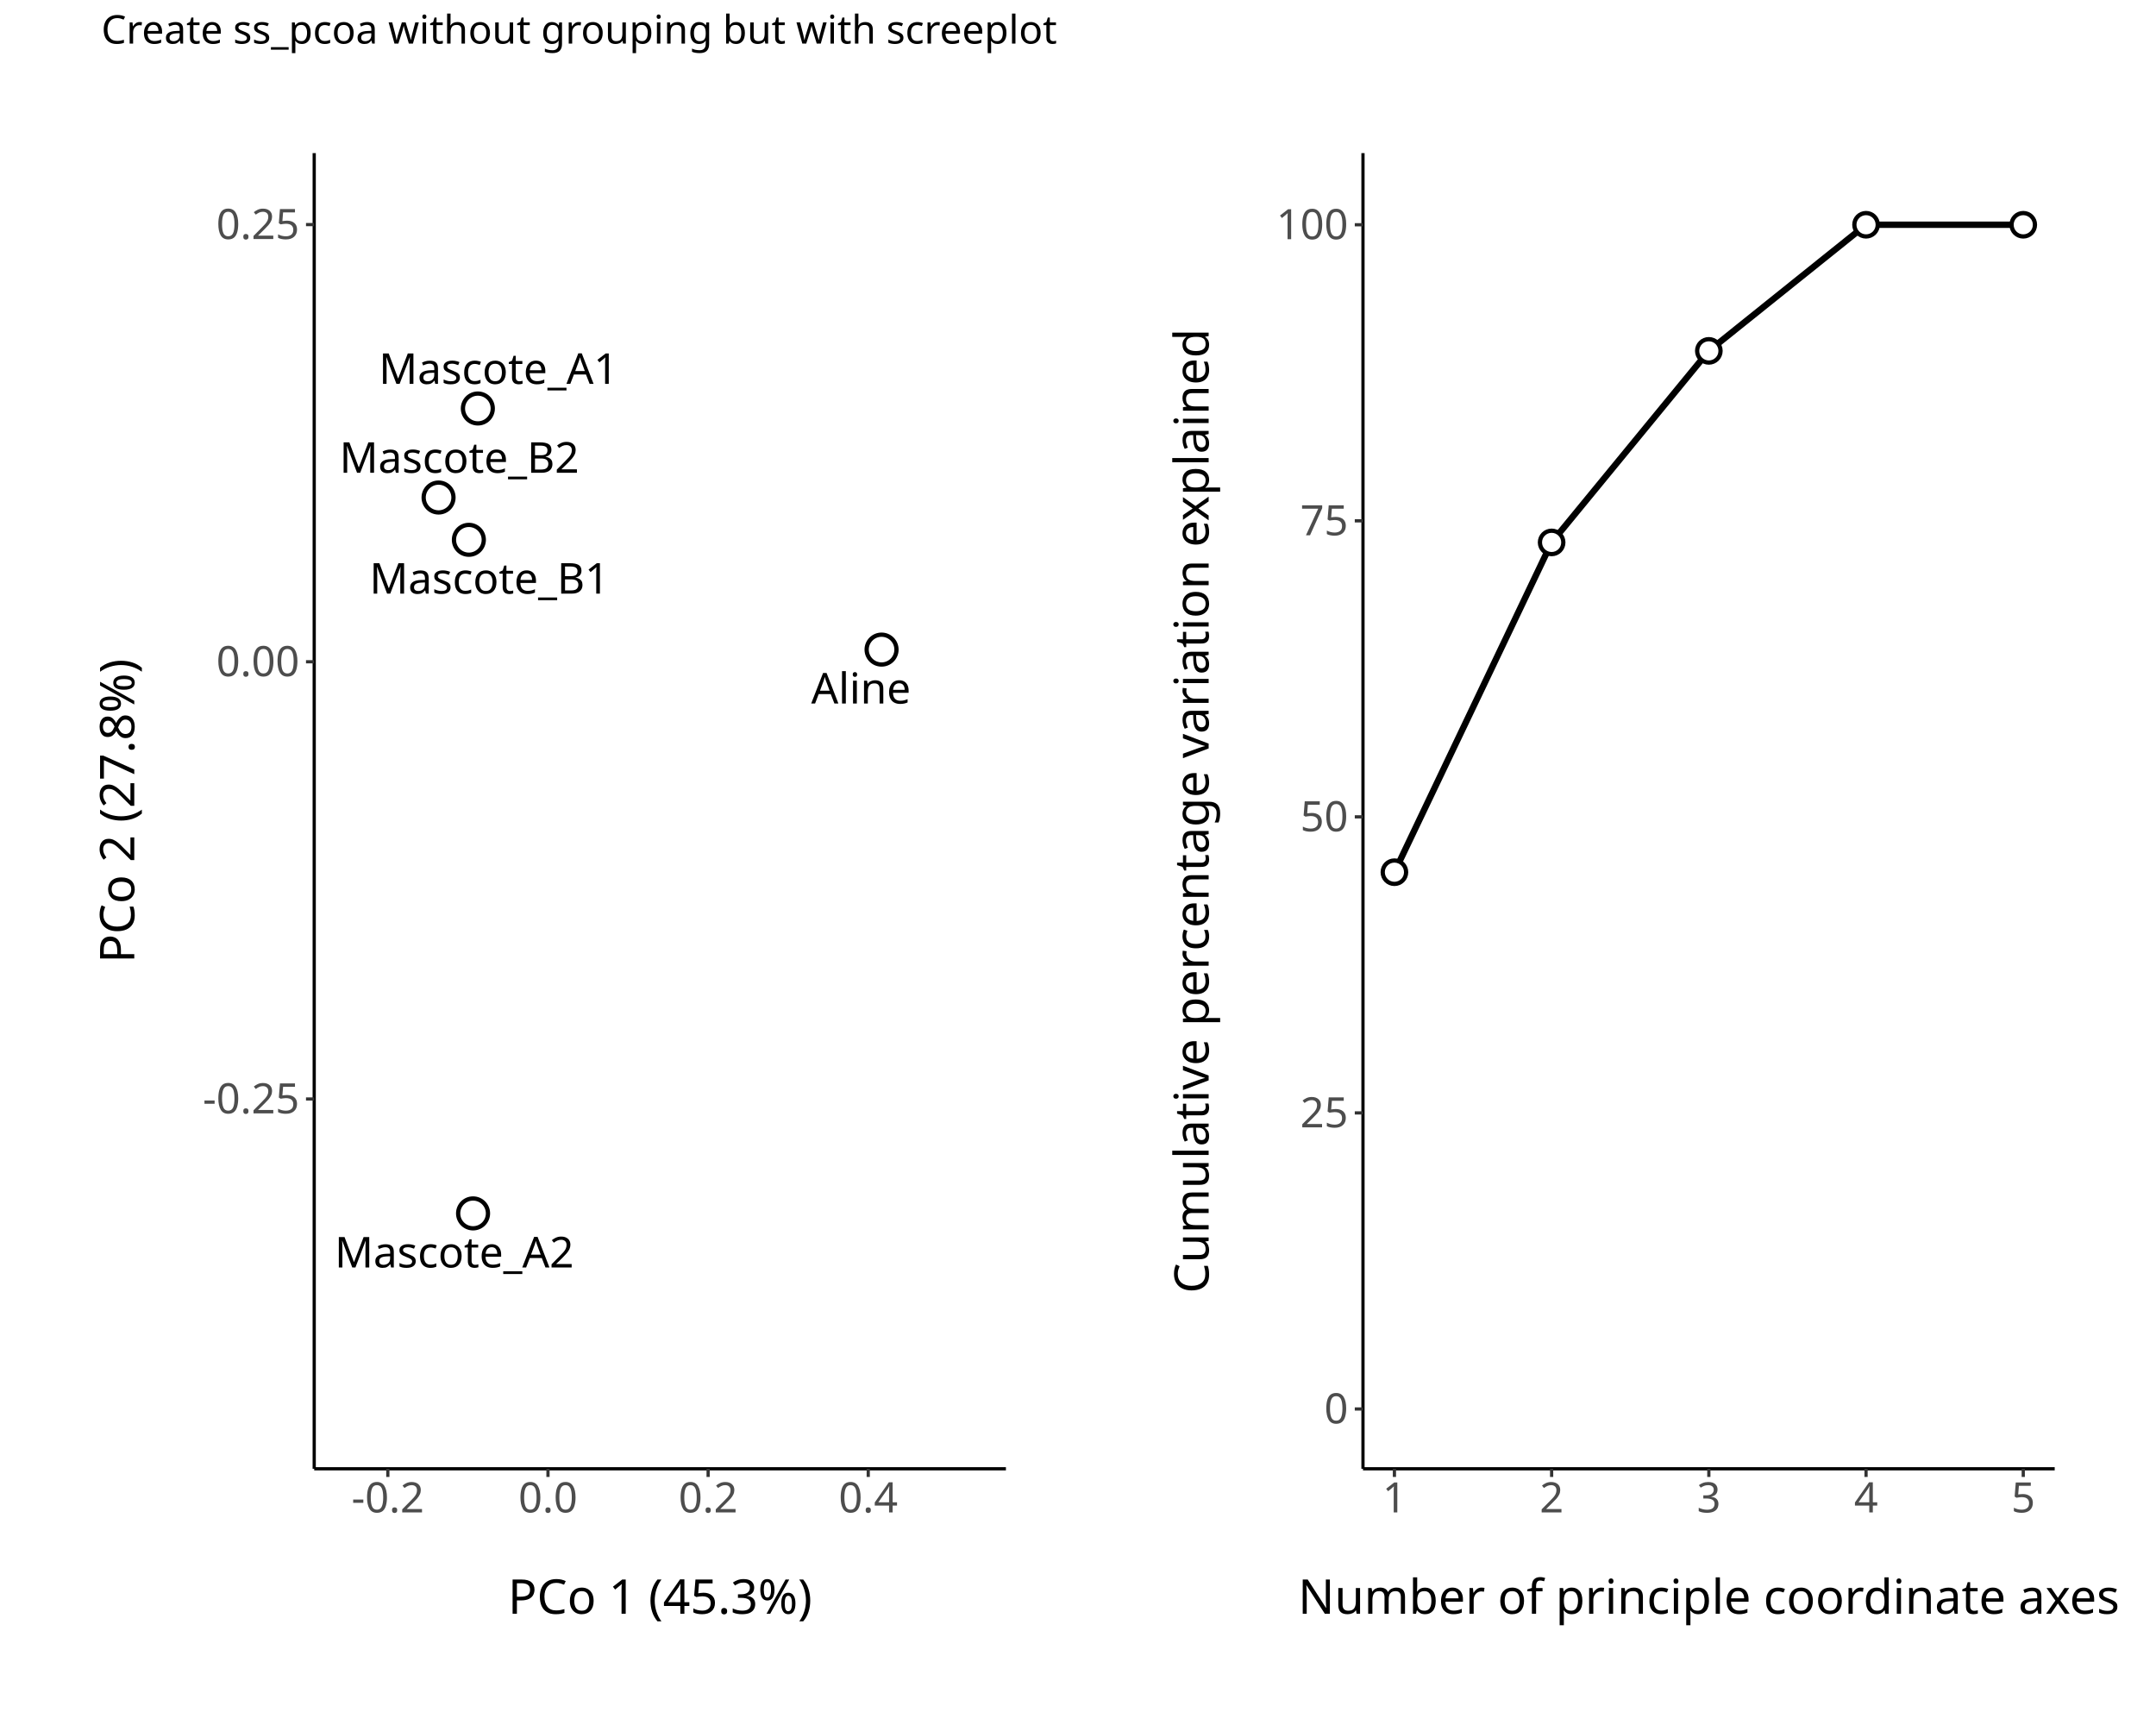
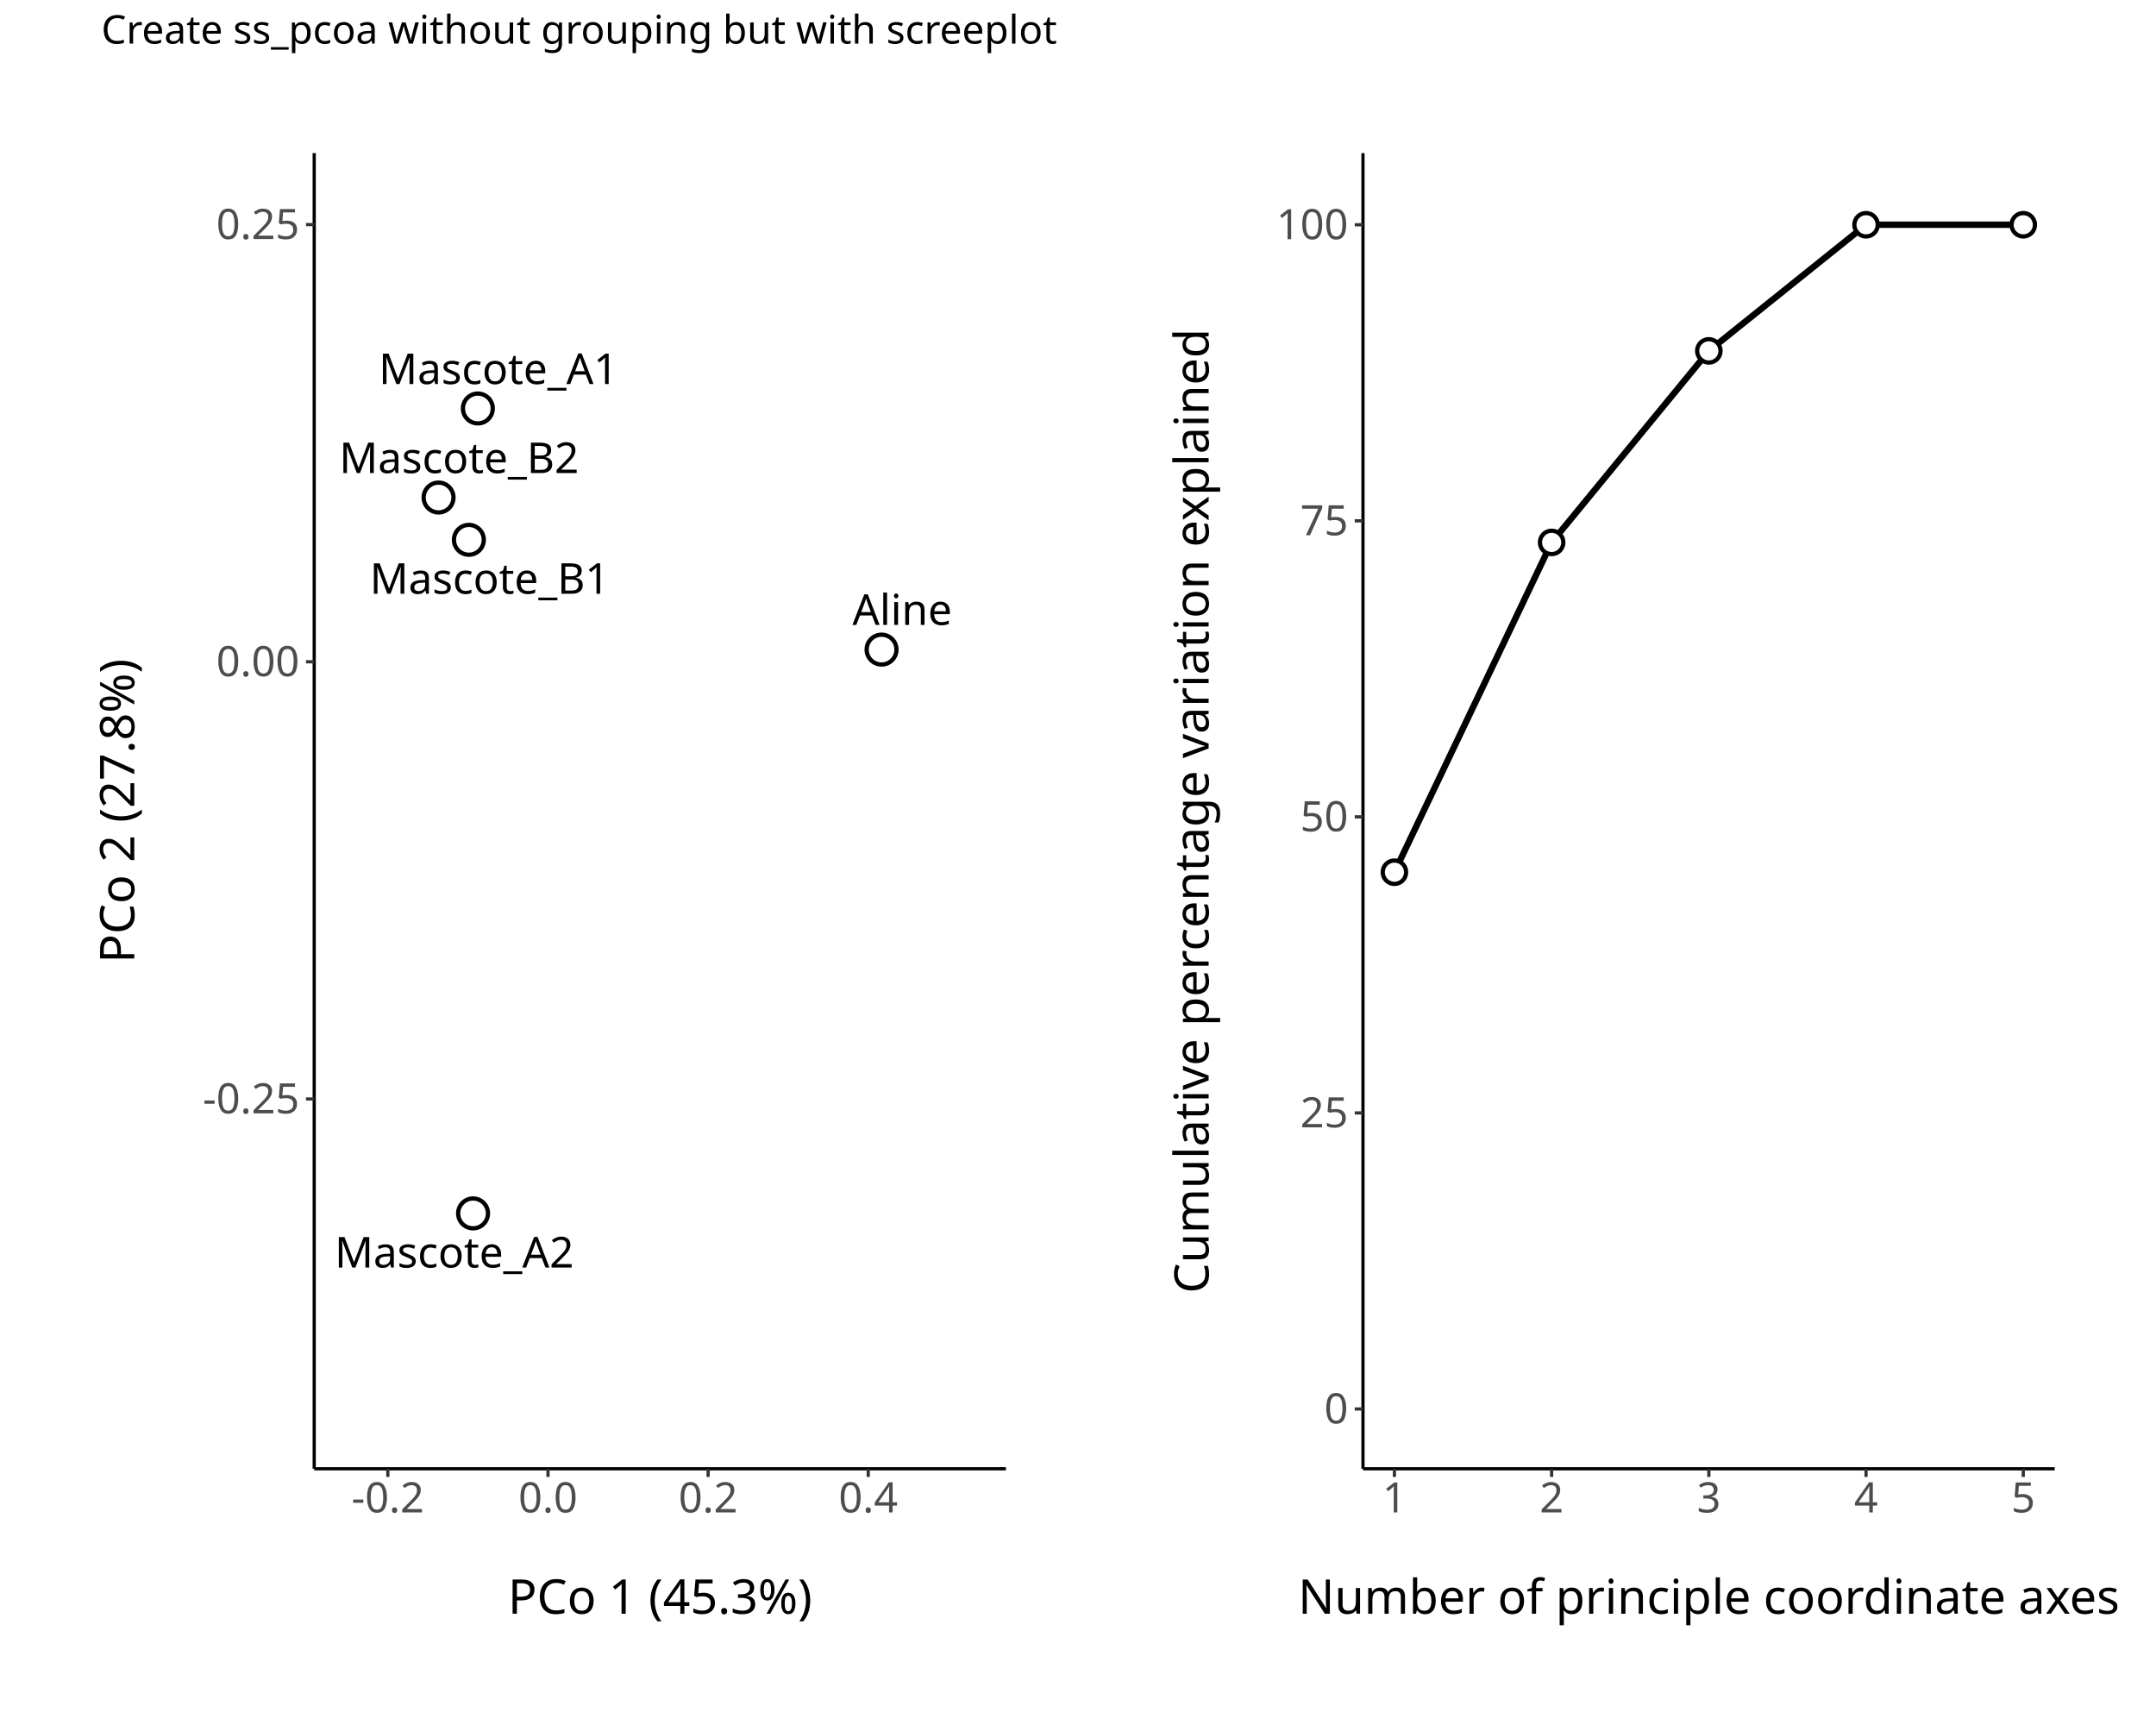
<svg xmlns="http://www.w3.org/2000/svg" class="svglite" data-engine-version="2.0" width="720.00pt" height="576.00pt" viewBox="0 0 720.00 576.00">
  <defs>
    <style type="text/css">
    .svglite line, .svglite polyline, .svglite polygon, .svglite path, .svglite rect, .svglite circle {
      fill: none;
      stroke: #000000;
      stroke-linecap: round;
      stroke-linejoin: round;
      stroke-miterlimit: 10.00;
    }
  </style>
  </defs>
  <rect width="100%" height="100%" style="stroke: none; fill: #FFFFFF;" />
  <defs>
    <clipPath id="cpMC4wMHw3MjAuMDB8MC4wMHw1NzYuMDA=">
      <rect x="0.00" y="0.00" width="720.00" height="576.00" />
    </clipPath>
  </defs>
  <g clip-path="url(#cpMC4wMHw3MjAuMDB8MC4wMHw1NzYuMDA=)">
    <rect x="0.00" y="0.00" width="720.00" height="576.00" style="stroke-width: 1.07; stroke: #FFFFFF; fill: #FFFFFF;" />
  </g>
  <defs>
    <clipPath id="cpNS40OHwzNjQuMjh8MjIuNzh8NTcwLjUy">
      <rect x="5.48" y="22.78" width="358.80" height="547.74" />
    </clipPath>
  </defs>
  <g clip-path="url(#cpNS40OHwzNjQuMjh8MjIuNzh8NTcwLjUy)">
    <rect x="5.48" y="22.78" width="358.80" height="547.74" style="stroke-width: 1.07; stroke: #FFFFFF; fill: #FFFFFF;" />
  </g>
  <g clip-path="url(#cpMC4wMHw3MjAuMDB8MC4wMHw1NzYuMDA=)">
</g>
  <defs>
    <clipPath id="cpMTA0LjkzfDMzNS45M3w1MS4xM3w0OTAuNDQ=">
      <rect x="104.93" y="51.13" width="231.00" height="439.31" />
    </clipPath>
  </defs>
  <g clip-path="url(#cpMTA0LjkzfDMzNS45M3w1MS4xM3w0OTAuNDQ=)">
    <rect x="104.93" y="51.13" width="231.00" height="439.31" style="stroke-width: 1.07; stroke: none; fill: #FFFFFF;" />
    <circle cx="294.40" cy="216.91" r="4.98" style="stroke-width: 1.42;" />
    <circle cx="159.58" cy="136.40" r="4.98" style="stroke-width: 1.42;" />
    <circle cx="157.98" cy="405.17" r="4.98" style="stroke-width: 1.42;" />
    <circle cx="156.58" cy="180.25" r="4.98" style="stroke-width: 1.42;" />
    <circle cx="146.46" cy="166.13" r="4.98" style="stroke-width: 1.42;" />
-     <text x="287.53" y="234.91" text-anchor="middle" style="font-size: 14.23px; font-family: sans;" textLength="31.63px" lengthAdjust="spacingAndGlyphs">Aline</text>
-     <text x="166.46" y="128.19" text-anchor="middle" style="font-size: 14.23px; font-family: sans;" textLength="79.10px" lengthAdjust="spacingAndGlyphs">Mascote_A1</text>
-     <text x="151.71" y="423.22" text-anchor="middle" style="font-size: 14.23px; font-family: sans;" textLength="79.10px" lengthAdjust="spacingAndGlyphs">Mascote_A2</text>
-     <text x="163.42" y="198.22" text-anchor="middle" style="font-size: 14.23px; font-family: sans;" textLength="79.10px" lengthAdjust="spacingAndGlyphs">Mascote_B1</text>
-     <text x="153.39" y="157.86" text-anchor="middle" style="font-size: 14.23px; font-family: sans;" textLength="79.10px" lengthAdjust="spacingAndGlyphs">Mascote_B2</text>
+     <text x="301.30" y="208.66" text-anchor="middle" style="font-size: 14.23px; font-family: sans;" textLength="31.63px" lengthAdjust="spacingAndGlyphs">Aline</text>
+     <text x="166.43" y="128.23" text-anchor="middle" style="font-size: 14.23px; font-family: sans;" textLength="79.10px" lengthAdjust="spacingAndGlyphs">Mascote_A1</text>
+     <text x="151.71" y="423.24" text-anchor="middle" style="font-size: 14.23px; font-family: sans;" textLength="79.10px" lengthAdjust="spacingAndGlyphs">Mascote_A2</text>
+     <text x="163.50" y="198.26" text-anchor="middle" style="font-size: 14.23px; font-family: sans;" textLength="79.10px" lengthAdjust="spacingAndGlyphs">Mascote_B1</text>
+     <text x="153.31" y="157.96" text-anchor="middle" style="font-size: 14.23px; font-family: sans;" textLength="79.10px" lengthAdjust="spacingAndGlyphs">Mascote_B2</text>
  </g>
  <g clip-path="url(#cpMC4wMHw3MjAuMDB8MC4wMHw1NzYuMDA=)">
    <polyline points="104.93,490.44 104.93,51.13 " style="stroke-width: 1.07; stroke-linecap: butt;" />
    <text x="100.00" y="371.77" text-anchor="end" style="font-size: 14.00px; fill: #4D4D4D; font-family: sans;" textLength="31.91px" lengthAdjust="spacingAndGlyphs">-0.25</text>
    <text x="100.00" y="225.79" text-anchor="end" style="font-size: 14.00px; fill: #4D4D4D; font-family: sans;" textLength="27.25px" lengthAdjust="spacingAndGlyphs">0.00</text>
    <text x="100.00" y="79.81" text-anchor="end" style="font-size: 14.00px; fill: #4D4D4D; font-family: sans;" textLength="27.25px" lengthAdjust="spacingAndGlyphs">0.25</text>
    <polyline points="102.19,366.96 104.93,366.96 " style="stroke-width: 1.07; stroke: #333333; stroke-linecap: butt;" />
    <polyline points="102.19,220.97 104.93,220.97 " style="stroke-width: 1.07; stroke: #333333; stroke-linecap: butt;" />
    <polyline points="102.19,74.99 104.93,74.99 " style="stroke-width: 1.07; stroke: #333333; stroke-linecap: butt;" />
    <polyline points="104.93,490.44 335.93,490.44 " style="stroke-width: 1.07; stroke-linecap: butt;" />
    <polyline points="129.52,493.18 129.52,490.44 " style="stroke-width: 1.07; stroke: #333333; stroke-linecap: butt;" />
    <polyline points="183.00,493.18 183.00,490.44 " style="stroke-width: 1.07; stroke: #333333; stroke-linecap: butt;" />
    <polyline points="236.48,493.18 236.48,490.44 " style="stroke-width: 1.07; stroke: #333333; stroke-linecap: butt;" />
    <polyline points="289.95,493.18 289.95,490.44 " style="stroke-width: 1.07; stroke: #333333; stroke-linecap: butt;" />
    <text x="129.52" y="505.01" text-anchor="middle" style="font-size: 14.00px; fill: #4D4D4D; font-family: sans;" textLength="24.12px" lengthAdjust="spacingAndGlyphs">-0.2</text>
    <text x="183.00" y="505.01" text-anchor="middle" style="font-size: 14.00px; fill: #4D4D4D; font-family: sans;" textLength="19.46px" lengthAdjust="spacingAndGlyphs">0.0</text>
    <text x="236.48" y="505.01" text-anchor="middle" style="font-size: 14.00px; fill: #4D4D4D; font-family: sans;" textLength="19.46px" lengthAdjust="spacingAndGlyphs">0.2</text>
    <text x="289.95" y="505.01" text-anchor="middle" style="font-size: 14.00px; fill: #4D4D4D; font-family: sans;" textLength="19.46px" lengthAdjust="spacingAndGlyphs">0.4</text>
    <text x="220.43" y="538.85" text-anchor="middle" style="font-size: 16.00px; font-family: sans;" textLength="104.95px" lengthAdjust="spacingAndGlyphs">PCo 1 (45.3%)</text>
    <text transform="translate(44.84,270.79) rotate(-90)" text-anchor="middle" style="font-size: 16.00px; font-family: sans;" textLength="104.95px" lengthAdjust="spacingAndGlyphs">PCo 2 (27.8%)</text>
  </g>
  <defs>
    <clipPath id="cpMzY0LjI4fDcxNC41MnwyMi43OHw1NzAuNTI=">
      <rect x="364.28" y="22.78" width="350.24" height="547.74" />
    </clipPath>
  </defs>
  <g clip-path="url(#cpMzY0LjI4fDcxNC41MnwyMi43OHw1NzAuNTI=)">
    <rect x="364.28" y="22.78" width="350.24" height="547.74" style="stroke-width: 1.07; stroke: #FFFFFF; fill: #FFFFFF;" />
  </g>
  <g clip-path="url(#cpMC4wMHw3MjAuMDB8MC4wMHw1NzYuMDA=)">
</g>
  <defs>
    <clipPath id="cpNDU1LjE3fDY4Ni4xN3w1MS4xM3w0OTAuNDQ=">
      <rect x="455.17" y="51.13" width="231.00" height="439.31" />
    </clipPath>
  </defs>
  <g clip-path="url(#cpNDU1LjE3fDY4Ni4xN3w1MS4xM3w0OTAuNDQ=)">
    <rect x="455.17" y="51.13" width="231.00" height="439.31" style="stroke-width: 1.07; stroke: none; fill: #FFFFFF;" />
    <polyline points="465.67,291.24 518.17,181.12 570.67,117.16 623.17,75.05 675.67,75.05 " style="stroke-width: 2.13; stroke-linecap: butt;" />
    <circle cx="465.67" cy="291.24" r="3.91" style="stroke-width: 1.42; fill: #FFFFFF;" />
    <circle cx="518.17" cy="181.12" r="3.91" style="stroke-width: 1.42; fill: #FFFFFF;" />
    <circle cx="570.67" cy="117.16" r="3.91" style="stroke-width: 1.42; fill: #FFFFFF;" />
    <circle cx="623.17" cy="75.05" r="3.91" style="stroke-width: 1.42; fill: #FFFFFF;" />
    <circle cx="675.67" cy="75.05" r="3.91" style="stroke-width: 1.42; fill: #FFFFFF;" />
  </g>
  <g clip-path="url(#cpMC4wMHw3MjAuMDB8MC4wMHw1NzYuMDA=)">
    <polyline points="455.17,490.44 455.17,51.13 " style="stroke-width: 1.07; stroke-linecap: butt;" />
    <text x="450.24" y="475.29" text-anchor="end" style="font-size: 14.00px; fill: #4D4D4D; font-family: sans;" textLength="7.79px" lengthAdjust="spacingAndGlyphs">0</text>
    <text x="450.24" y="376.44" text-anchor="end" style="font-size: 14.00px; fill: #4D4D4D; font-family: sans;" textLength="15.57px" lengthAdjust="spacingAndGlyphs">25</text>
    <text x="450.24" y="277.58" text-anchor="end" style="font-size: 14.00px; fill: #4D4D4D; font-family: sans;" textLength="15.57px" lengthAdjust="spacingAndGlyphs">50</text>
    <text x="450.24" y="178.73" text-anchor="end" style="font-size: 14.00px; fill: #4D4D4D; font-family: sans;" textLength="15.57px" lengthAdjust="spacingAndGlyphs">75</text>
    <text x="450.24" y="79.87" text-anchor="end" style="font-size: 14.00px; fill: #4D4D4D; font-family: sans;" textLength="23.36px" lengthAdjust="spacingAndGlyphs">100</text>
    <polyline points="452.43,470.47 455.17,470.47 " style="stroke-width: 1.07; stroke: #333333; stroke-linecap: butt;" />
    <polyline points="452.43,371.62 455.17,371.62 " style="stroke-width: 1.07; stroke: #333333; stroke-linecap: butt;" />
    <polyline points="452.43,272.76 455.17,272.76 " style="stroke-width: 1.07; stroke: #333333; stroke-linecap: butt;" />
    <polyline points="452.43,173.91 455.17,173.91 " style="stroke-width: 1.07; stroke: #333333; stroke-linecap: butt;" />
    <polyline points="452.43,75.05 455.17,75.05 " style="stroke-width: 1.07; stroke: #333333; stroke-linecap: butt;" />
    <polyline points="455.17,490.44 686.17,490.44 " style="stroke-width: 1.07; stroke-linecap: butt;" />
    <polyline points="465.67,493.18 465.67,490.44 " style="stroke-width: 1.07; stroke: #333333; stroke-linecap: butt;" />
    <polyline points="518.17,493.18 518.17,490.44 " style="stroke-width: 1.07; stroke: #333333; stroke-linecap: butt;" />
    <polyline points="570.67,493.18 570.67,490.44 " style="stroke-width: 1.07; stroke: #333333; stroke-linecap: butt;" />
    <polyline points="623.17,493.18 623.17,490.44 " style="stroke-width: 1.07; stroke: #333333; stroke-linecap: butt;" />
    <polyline points="675.67,493.18 675.67,490.44 " style="stroke-width: 1.07; stroke: #333333; stroke-linecap: butt;" />
    <text x="465.67" y="505.01" text-anchor="middle" style="font-size: 14.00px; fill: #4D4D4D; font-family: sans;" textLength="7.79px" lengthAdjust="spacingAndGlyphs">1</text>
    <text x="518.17" y="505.01" text-anchor="middle" style="font-size: 14.00px; fill: #4D4D4D; font-family: sans;" textLength="7.79px" lengthAdjust="spacingAndGlyphs">2</text>
    <text x="570.67" y="505.01" text-anchor="middle" style="font-size: 14.00px; fill: #4D4D4D; font-family: sans;" textLength="7.79px" lengthAdjust="spacingAndGlyphs">3</text>
    <text x="623.17" y="505.01" text-anchor="middle" style="font-size: 14.00px; fill: #4D4D4D; font-family: sans;" textLength="7.79px" lengthAdjust="spacingAndGlyphs">4</text>
    <text x="675.67" y="505.01" text-anchor="middle" style="font-size: 14.00px; fill: #4D4D4D; font-family: sans;" textLength="7.79px" lengthAdjust="spacingAndGlyphs">5</text>
    <text x="570.67" y="538.85" text-anchor="middle" style="font-size: 16.00px; font-family: sans;" textLength="256.17px" lengthAdjust="spacingAndGlyphs">Number of principle coordinate axes</text>
    <text transform="translate(403.63,270.79) rotate(-90)" text-anchor="middle" style="font-size: 16.00px; font-family: sans;" textLength="302.44px" lengthAdjust="spacingAndGlyphs">Cumulative percentage variation explained</text>
    <text x="33.83" y="14.56" style="font-size: 13.20px; font-family: sans;" textLength="299.41px" lengthAdjust="spacingAndGlyphs">Create ss_pcoa without grouping but with screeplot</text>
  </g>
</svg>
